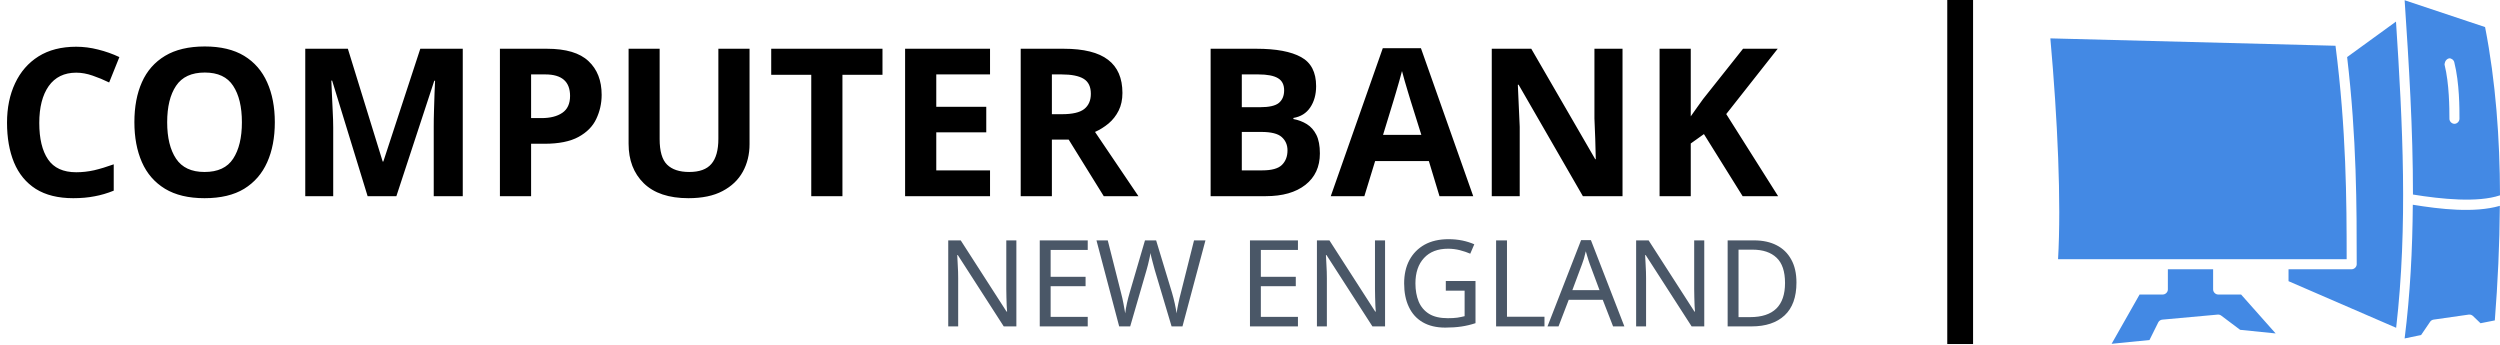
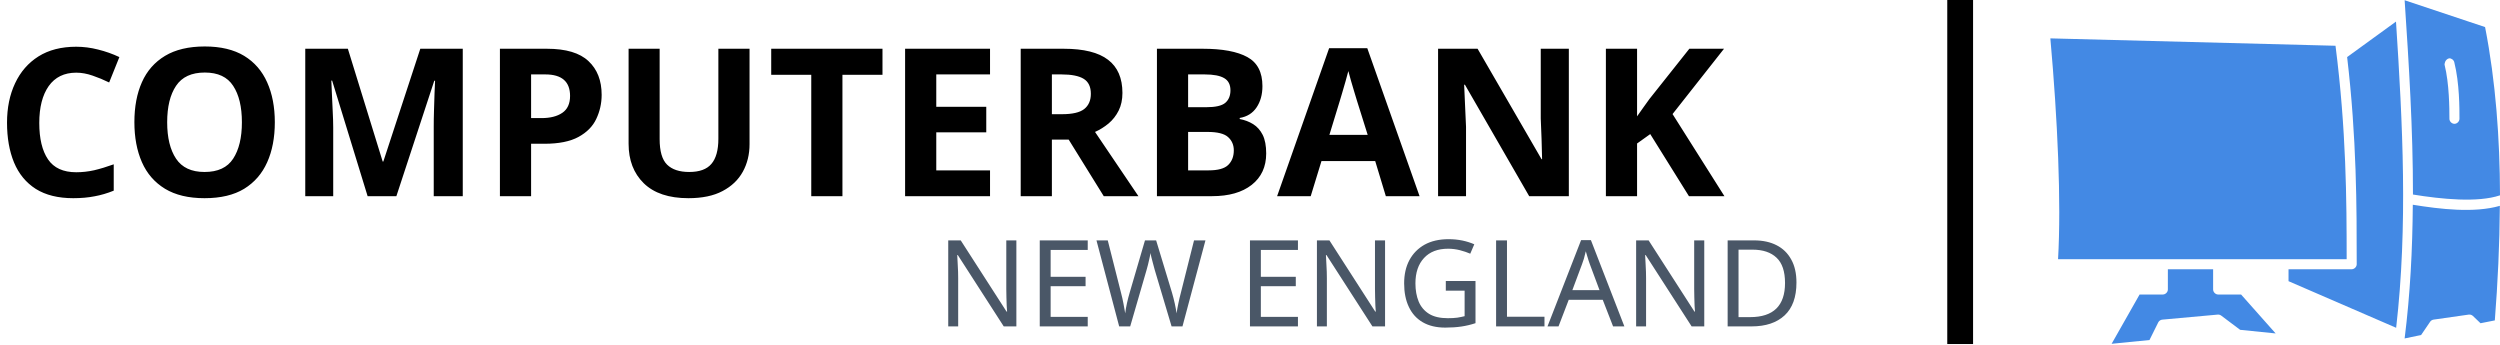
<svg xmlns="http://www.w3.org/2000/svg" viewBox="0 0 387.562 53.333" height="53.333" width="387.562" xml:space="preserve" id="svg2" version="1.1">
  <defs id="defs6" />
  <g transform="matrix(1.333333,0,0,-1.333333,-77.20668,275.6241)" id="g10">
    <g transform="translate(60.81126,1.718108)" id="g3931">
      <g id="g30" transform="translate(225,205)" />
      <path d="M 225,205 V 165" style="fill:none;stroke:#000000;stroke-width:3;stroke-linecap:butt;stroke-linejoin:miter;stroke-miterlimit:10;stroke-dasharray:none;stroke-opacity:1" id="path32" />
      <text y="-167.048" x="105.986" transform="scale(1,-1)" style="font-variant:normal;font-weight:normal;font-stretch:normal;font-size:6px;font-family:Montserrat;-inkscape-font-specification:Montserrat-Regular;writing-mode:lr-tb;fill:#4a5767;fill-opacity:1;fill-rule:nonzero;stroke:none" id="text36">
        <tspan style="font-size:14px" y="-167.048" x="105.986" id="tspan34">NEW ENGLAND</tspan>
      </text>
      <text y="-182.192" x="-3.48" transform="scale(1,-1)" style="font-variant:normal;font-weight:bold;font-stretch:normal;font-size:24px;font-family:Montserrat;-inkscape-font-specification:Montserrat-Bold;writing-mode:lr-tb;fill:#000;fill-opacity:1;fill-rule:nonzero;stroke:none" id="text40">
-         <tspan y="-182.192" x="-3.48" id="tspan38">COMPUTER BANK</tspan>
+         <tspan y="-182.192" x="-3.48" id="tspan38">COMPUTERBANK</tspan>
      </text>
    </g>
    <g id="g3768" transform="matrix(0.5874209,0,0,-0.5874209,293.0656,775.9834)">
      <path id="path3766" overflow="visible" display="inline" visibility="visible" marker="none" style="color:#000000;text-indent:0;text-transform:none;direction:ltr;baseline-shift:baseline;display:inline;overflow:visible;visibility:visible;fill:#4389e4;fill-opacity:1;stroke:none;enable-background:accumulate" d="m 75.624,969.14 15.922,5.312 c 2.106,10.758 2.924,22.064 2.954,33.301 -4.445,1.492 -11.6,0.754 -17.228,-0.155 0.01,-12.843 -0.796,-25.675 -1.648,-38.458 z m -1.71,4.225 c 1.323,20.244 2.354,40.464 0.031,60.607 l -21.302,-9.226 v -2.361 h 12.501 c 0.521,-1e-4 0.995,-0.474 0.995,-0.994 0,-11.41 0,-24.904 -1.897,-41.005 z M 5.5,976.688 61.941,978.149 c 2.128,16.637 2.207,30.453 2.208,42.248 H 7.024 c 0.658,-11.276 -0.093,-27.715 -1.524,-43.708 z M 83.523,981.876 c 0.948,3.787 0.964,8.729 0.964,10.717 -0.01,0.525 0.469,1.008 0.995,1.008 0.526,0 1.003,-0.483 0.995,-1.008 0,-1.988 0.016,-7.018 -1.026,-11.183 -0.102,-0.455 -0.56,-0.802 -1.026,-0.777 -0.902,0.249 -0.902,1.243 -0.902,1.243 z m -6.282,27.741 c 5.406,0.875 12.16,1.679 17.228,0.217 -0.044,7.668 -0.417,15.288 -0.995,22.677 l -2.83,0.559 -1.493,-1.429 c -0.217,-0.215 -0.537,-0.322 -0.84,-0.28 l -6.966,0.994 c -0.275,0.041 -0.53,0.203 -0.684,0.435 l -1.773,2.609 -3.265,0.683 c 1.11,-8.826 1.553,-17.646 1.617,-26.467 z m -48.48,12.768 h 8.956 v 4.007 c 1e-4,0.52 0.474,0.994 0.995,0.994 h 4.54 l 6.841,7.704 -7.028,-0.715 -3.763,-2.827 c -0.195,-0.142 -0.444,-0.21 -0.684,-0.186 l -10.946,0.994 c -0.335,0.024 -0.652,0.231 -0.808,0.528 l -1.742,3.51 -7.494,0.746 5.535,-9.754 h 4.602 c 0.521,-10e-5 0.995,-0.474 0.995,-0.994 z" />
    </g>
  </g>
</svg>
